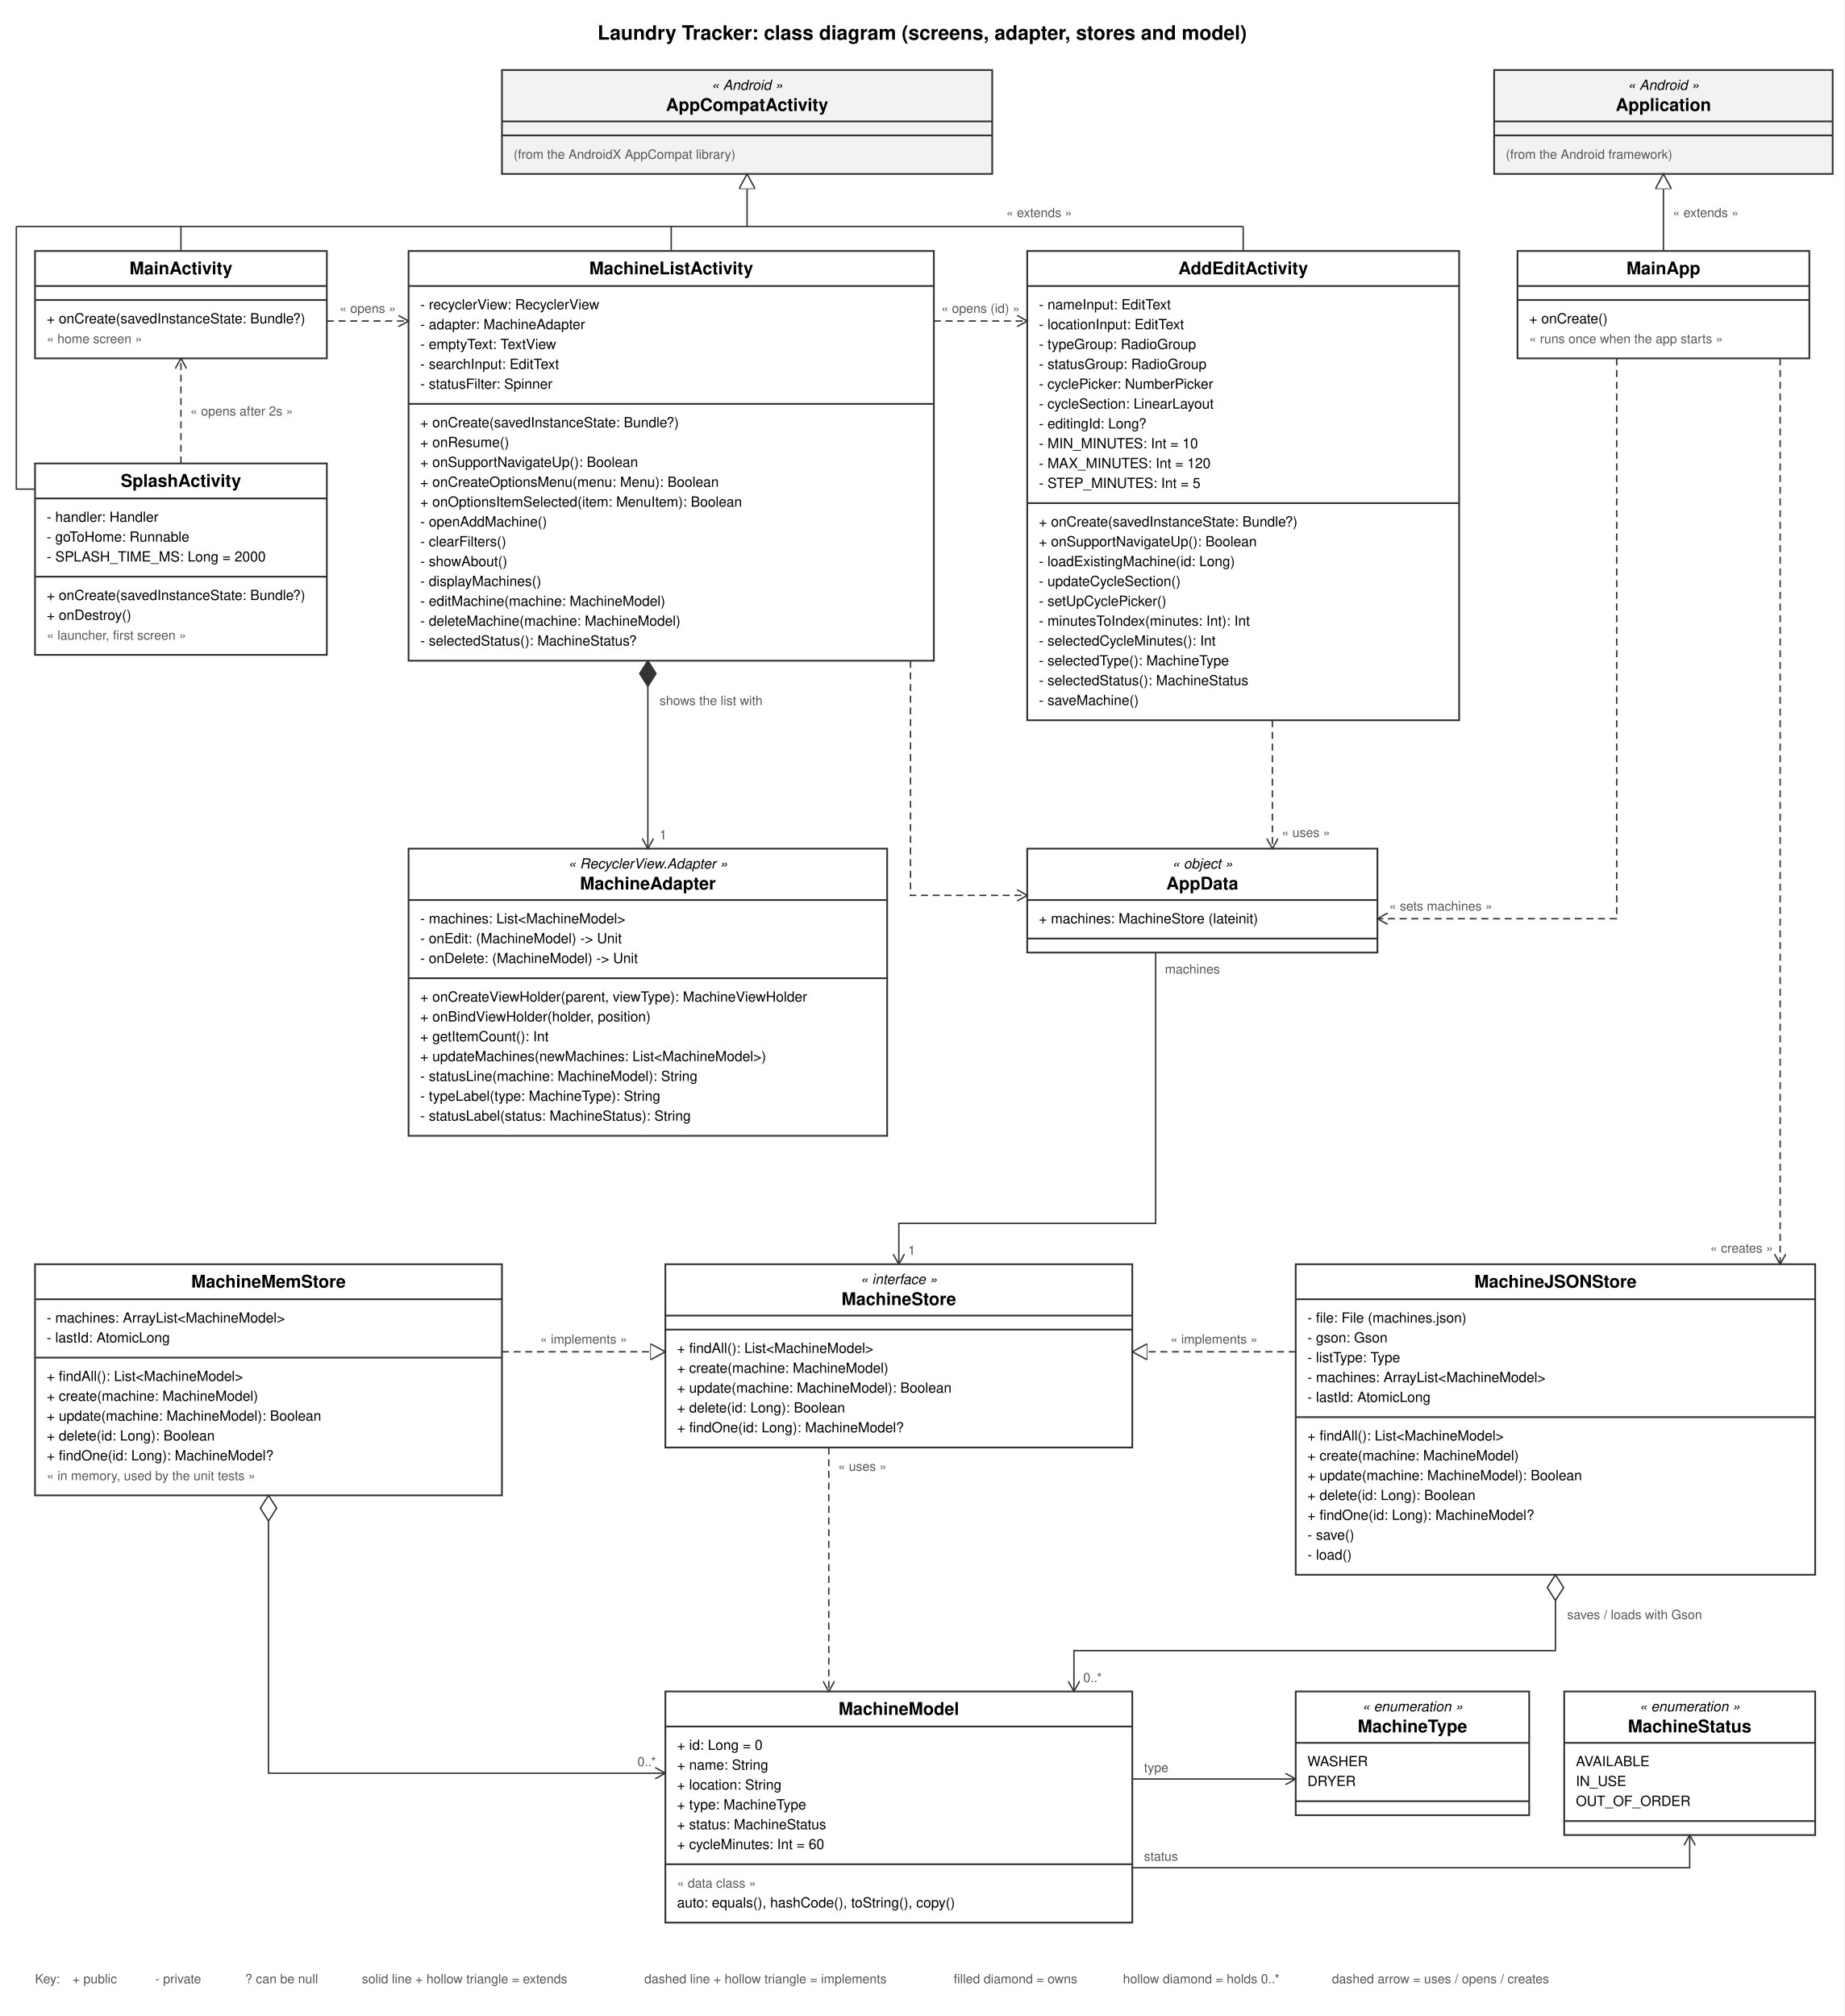
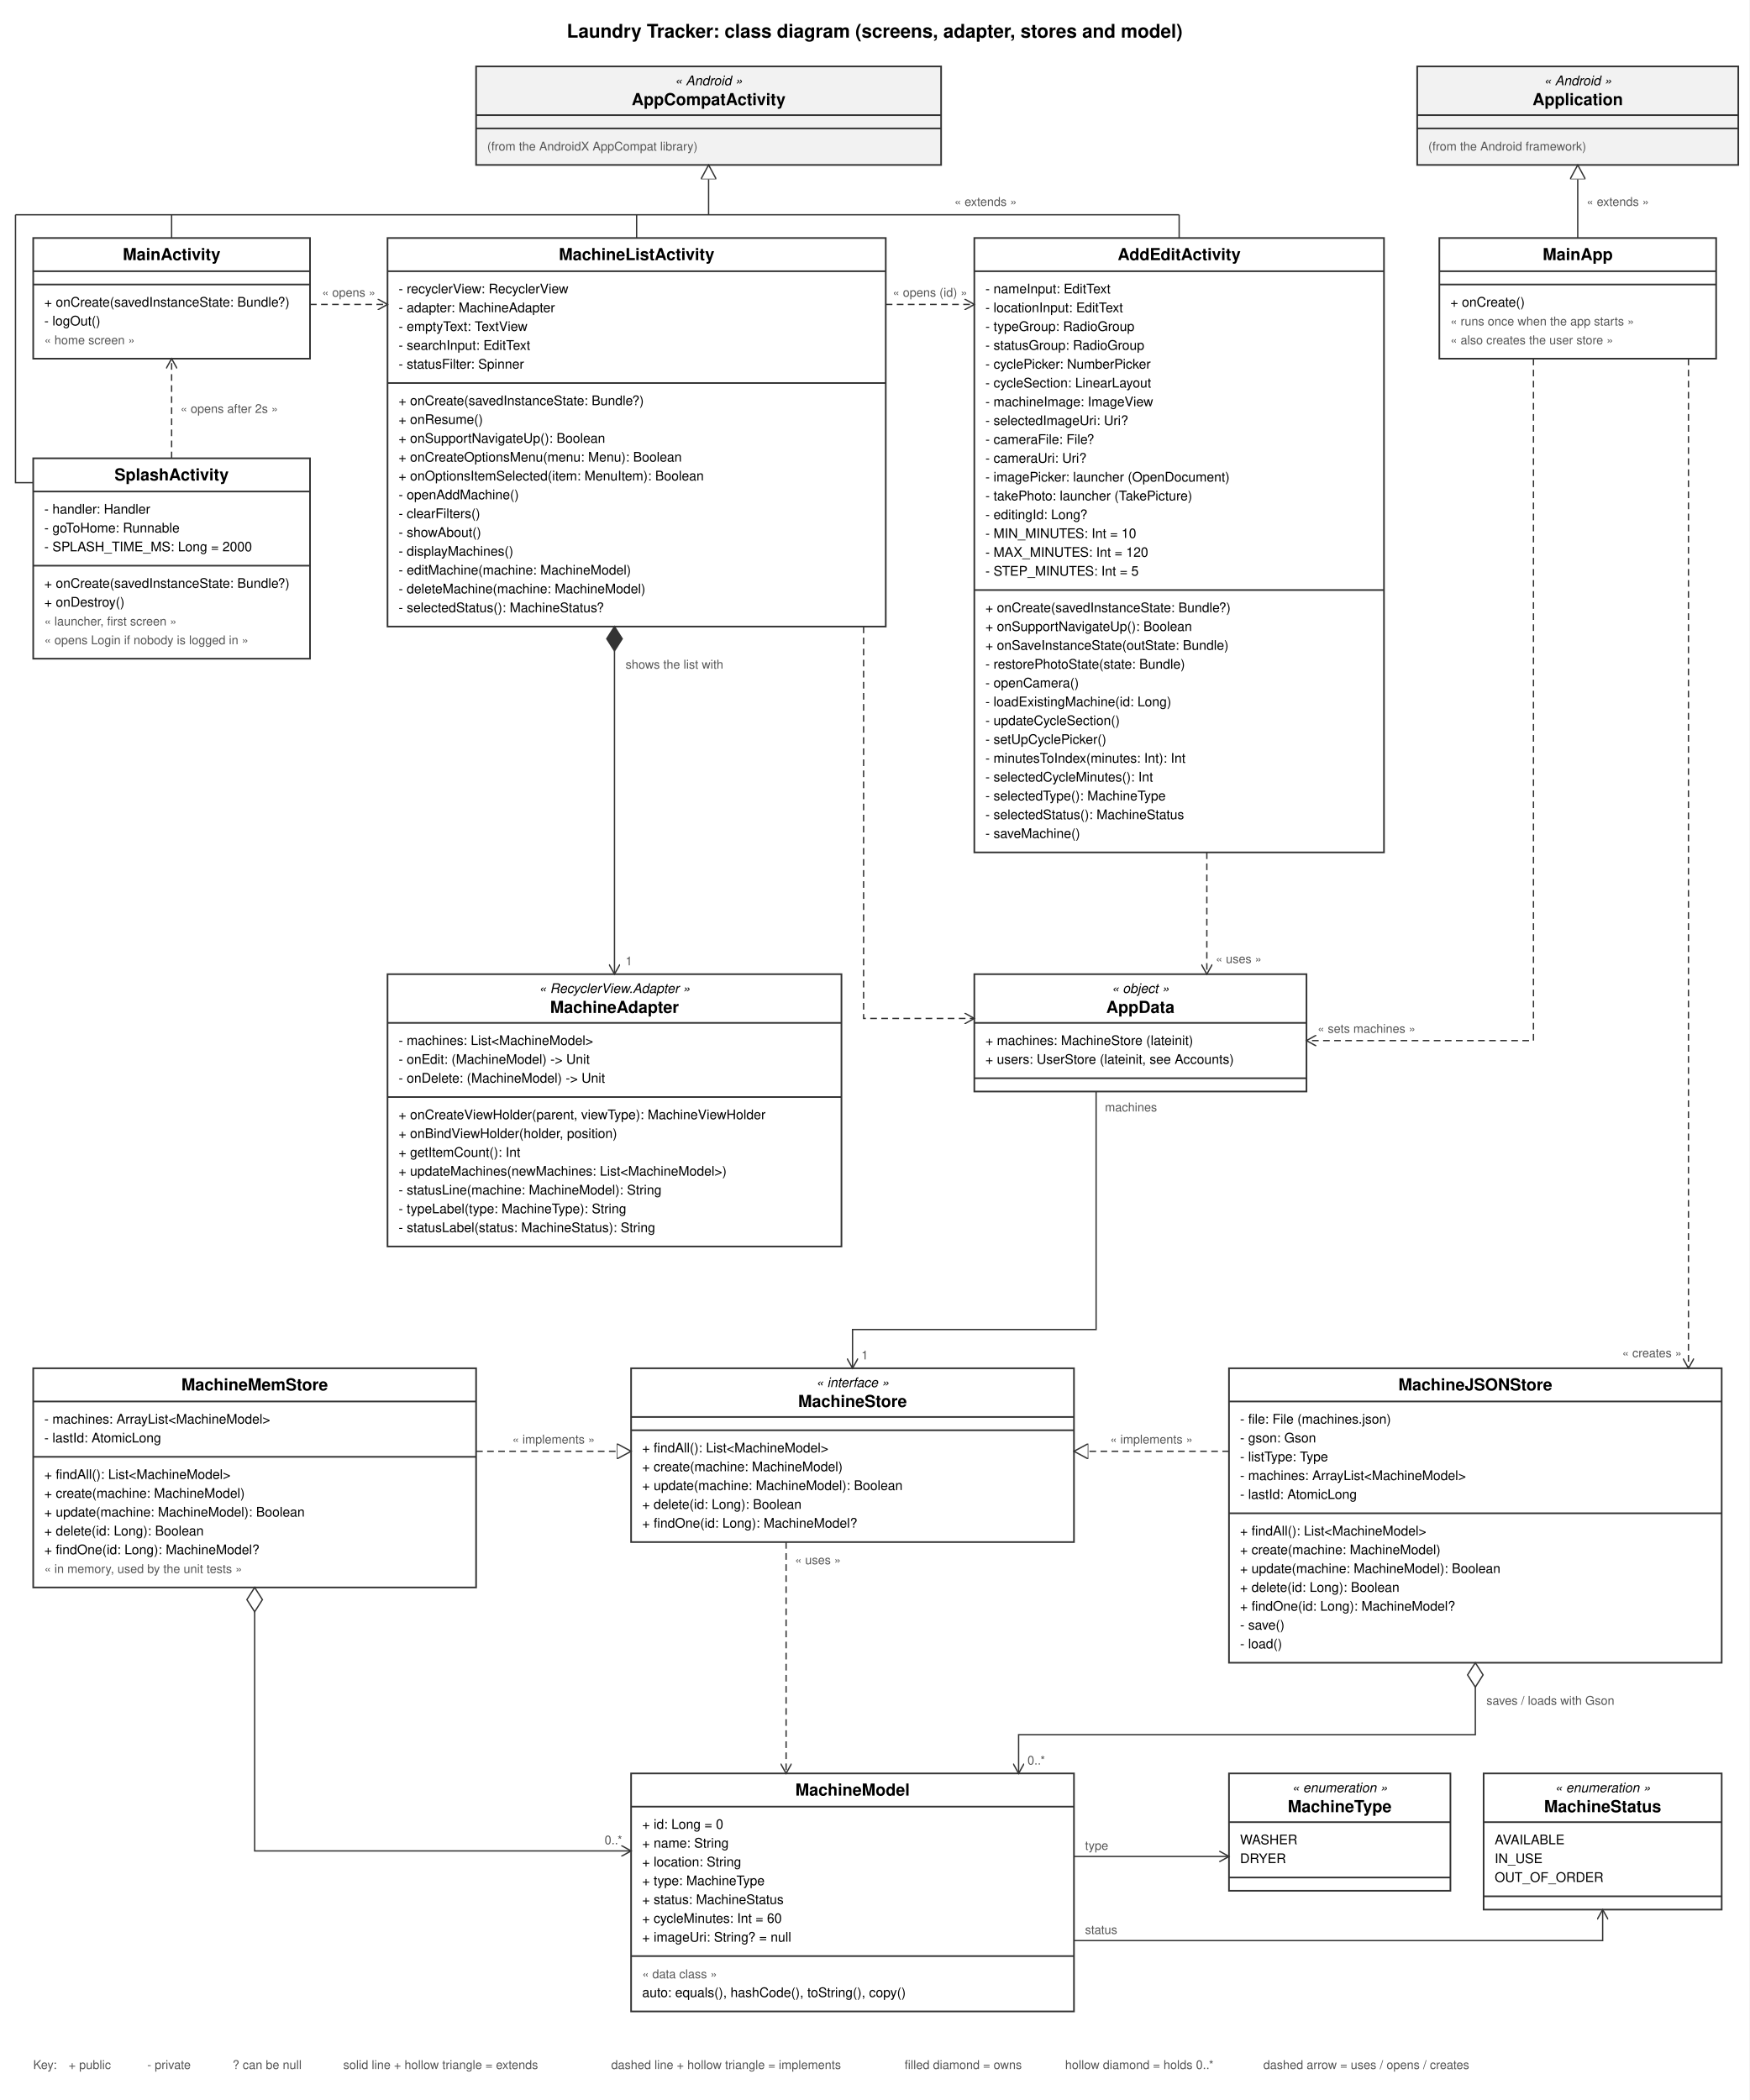
- <svg xmlns="http://www.w3.org/2000/svg" viewBox="0 0 1580 1727" font-family="Helvetica, Arial, sans-serif">
-   <rect width="1580" height="1727" fill="#ffffff" />
+ <svg xmlns="http://www.w3.org/2000/svg" viewBox="0 0 1580 1897" font-family="Helvetica, Arial, sans-serif">
+   <rect width="1580" height="1897" fill="#ffffff" />
  <defs>
    <marker id="openArrow" markerWidth="10" markerHeight="10" refX="9" refY="5" orient="auto" markerUnits="userSpaceOnUse">
      <path d="M 0 0 L 9 5 L 0 10" fill="none" stroke="#333" stroke-width="1.2" />
    </marker>
    <marker id="hollowTriangle" markerWidth="14" markerHeight="14" refX="13" refY="7" orient="auto" markerUnits="userSpaceOnUse">
      <path d="M 0 0 L 13 7 L 0 14 Z" fill="#ffffff" stroke="#333" stroke-width="1.2" />
    </marker>
  </defs>
  <text x="790.0" y="34" font-size="17" font-weight="bold" text-anchor="middle">Laundry Tracker: class diagram (screens, adapter, stores and model)</text>
  <rect x="430" y="60" width="420" height="89" fill="#f2f2f2" stroke="#333" stroke-width="1.5" />
  <line x1="430" y1="104" x2="850" y2="104" stroke="#333" stroke-width="1.5" />
  <line x1="430" y1="116" x2="850" y2="116" stroke="#333" stroke-width="1.5" />
  <text x="640.0" y="77" font-size="12" font-style="italic" text-anchor="middle">« Android »</text>
  <text x="640.0" y="95" font-size="15" font-weight="bold" text-anchor="middle">AppCompatActivity</text>
  <text x="440" y="136" font-size="11" fill="#555">(from the AndroidX AppCompat library)</text>
  <rect x="1280" y="60" width="290" height="89" fill="#f2f2f2" stroke="#333" stroke-width="1.5" />
  <line x1="1280" y1="104" x2="1570" y2="104" stroke="#333" stroke-width="1.5" />
  <line x1="1280" y1="116" x2="1570" y2="116" stroke="#333" stroke-width="1.5" />
  <text x="1425.0" y="77" font-size="12" font-style="italic" text-anchor="middle">« Android »</text>
  <text x="1425.0" y="95" font-size="15" font-weight="bold" text-anchor="middle">Application</text>
  <text x="1290" y="136" font-size="11" fill="#555">(from the Android framework)</text>
-   <rect x="30" y="215" width="250" height="92" fill="#ffffff" stroke="#333" stroke-width="1.5" />
+   <rect x="30" y="215" width="250" height="109" fill="#ffffff" stroke="#333" stroke-width="1.5" />
  <line x1="30" y1="245" x2="280" y2="245" stroke="#333" stroke-width="1.5" />
  <line x1="30" y1="257" x2="280" y2="257" stroke="#333" stroke-width="1.5" />
  <text x="155.0" y="235" font-size="15" font-weight="bold" text-anchor="middle">MainActivity</text>
  <text x="40" y="277" font-size="12">+ onCreate(savedInstanceState: Bundle?)</text>
-   <text x="40" y="294" font-size="11" fill="#555">« home screen »</text>
+   <text x="40" y="294" font-size="12">- logOut()</text>
+   <text x="40" y="311" font-size="11" fill="#555">« home screen »</text>
  <rect x="350" y="215" width="450" height="351" fill="#ffffff" stroke="#333" stroke-width="1.5" />
  <line x1="350" y1="245" x2="800" y2="245" stroke="#333" stroke-width="1.5" />
  <line x1="350" y1="346" x2="800" y2="346" stroke="#333" stroke-width="1.5" />
  <text x="575.0" y="235" font-size="15" font-weight="bold" text-anchor="middle">MachineListActivity</text>
  <text x="360" y="265" font-size="12">- recyclerView: RecyclerView</text>
  <text x="360" y="282" font-size="12">- adapter: MachineAdapter</text>
  <text x="360" y="299" font-size="12">- emptyText: TextView</text>
  <text x="360" y="316" font-size="12">- searchInput: EditText</text>
  <text x="360" y="333" font-size="12">- statusFilter: Spinner</text>
  <text x="360" y="366" font-size="12">+ onCreate(savedInstanceState: Bundle?)</text>
  <text x="360" y="383" font-size="12">+ onResume()</text>
  <text x="360" y="400" font-size="12">+ onSupportNavigateUp(): Boolean</text>
  <text x="360" y="417" font-size="12">+ onCreateOptionsMenu(menu: Menu): Boolean</text>
  <text x="360" y="434" font-size="12">+ onOptionsItemSelected(item: MenuItem): Boolean</text>
  <text x="360" y="451" font-size="12">- openAddMachine()</text>
  <text x="360" y="468" font-size="12">- clearFilters()</text>
  <text x="360" y="485" font-size="12">- showAbout()</text>
  <text x="360" y="502" font-size="12">- displayMachines()</text>
  <text x="360" y="519" font-size="12">- editMachine(machine: MachineModel)</text>
  <text x="360" y="536" font-size="12">- deleteMachine(machine: MachineModel)</text>
  <text x="360" y="553" font-size="12">- selectedStatus(): MachineStatus?</text>
-   <rect x="880" y="215" width="370" height="402" fill="#ffffff" stroke="#333" stroke-width="1.5" />
+   <rect x="880" y="215" width="370" height="555" fill="#ffffff" stroke="#333" stroke-width="1.5" />
  <line x1="880" y1="245" x2="1250" y2="245" stroke="#333" stroke-width="1.5" />
-   <line x1="880" y1="431" x2="1250" y2="431" stroke="#333" stroke-width="1.5" />
+   <line x1="880" y1="533" x2="1250" y2="533" stroke="#333" stroke-width="1.5" />
  <text x="1065.0" y="235" font-size="15" font-weight="bold" text-anchor="middle">AddEditActivity</text>
  <text x="890" y="265" font-size="12">- nameInput: EditText</text>
  <text x="890" y="282" font-size="12">- locationInput: EditText</text>
  <text x="890" y="299" font-size="12">- typeGroup: RadioGroup</text>
  <text x="890" y="316" font-size="12">- statusGroup: RadioGroup</text>
  <text x="890" y="333" font-size="12">- cyclePicker: NumberPicker</text>
  <text x="890" y="350" font-size="12">- cycleSection: LinearLayout</text>
-   <text x="890" y="367" font-size="12">- editingId: Long?</text>
-   <text x="890" y="384" font-size="12">- MIN_MINUTES: Int = 10</text>
-   <text x="890" y="401" font-size="12">- MAX_MINUTES: Int = 120</text>
-   <text x="890" y="418" font-size="12">- STEP_MINUTES: Int = 5</text>
-   <text x="890" y="451" font-size="12">+ onCreate(savedInstanceState: Bundle?)</text>
-   <text x="890" y="468" font-size="12">+ onSupportNavigateUp(): Boolean</text>
-   <text x="890" y="485" font-size="12">- loadExistingMachine(id: Long)</text>
-   <text x="890" y="502" font-size="12">- updateCycleSection()</text>
-   <text x="890" y="519" font-size="12">- setUpCyclePicker()</text>
-   <text x="890" y="536" font-size="12">- minutesToIndex(minutes: Int): Int</text>
-   <text x="890" y="553" font-size="12">- selectedCycleMinutes(): Int</text>
-   <text x="890" y="570" font-size="12">- selectedType(): MachineType</text>
-   <text x="890" y="587" font-size="12">- selectedStatus(): MachineStatus</text>
-   <text x="890" y="604" font-size="12">- saveMachine()</text>
-   <rect x="30" y="397" width="250" height="164" fill="#ffffff" stroke="#333" stroke-width="1.5" />
-   <line x1="30" y1="427" x2="280" y2="427" stroke="#333" stroke-width="1.5" />
-   <line x1="30" y1="494" x2="280" y2="494" stroke="#333" stroke-width="1.5" />
-   <text x="155.0" y="417" font-size="15" font-weight="bold" text-anchor="middle">SplashActivity</text>
-   <text x="40" y="447" font-size="12">- handler: Handler</text>
-   <text x="40" y="464" font-size="12">- goToHome: Runnable</text>
-   <text x="40" y="481" font-size="12">- SPLASH_TIME_MS: Long = 2000</text>
-   <text x="40" y="514" font-size="12">+ onCreate(savedInstanceState: Bundle?)</text>
-   <text x="40" y="531" font-size="12">+ onDestroy()</text>
-   <text x="40" y="548" font-size="11" fill="#555">« launcher, first screen »</text>
-   <rect x="1300" y="215" width="250" height="92" fill="#ffffff" stroke="#333" stroke-width="1.5" />
+   <text x="890" y="367" font-size="12">- machineImage: ImageView</text>
+   <text x="890" y="384" font-size="12">- selectedImageUri: Uri?</text>
+   <text x="890" y="401" font-size="12">- cameraFile: File?</text>
+   <text x="890" y="418" font-size="12">- cameraUri: Uri?</text>
+   <text x="890" y="435" font-size="12">- imagePicker: launcher (OpenDocument)</text>
+   <text x="890" y="452" font-size="12">- takePhoto: launcher (TakePicture)</text>
+   <text x="890" y="469" font-size="12">- editingId: Long?</text>
+   <text x="890" y="486" font-size="12">- MIN_MINUTES: Int = 10</text>
+   <text x="890" y="503" font-size="12">- MAX_MINUTES: Int = 120</text>
+   <text x="890" y="520" font-size="12">- STEP_MINUTES: Int = 5</text>
+   <text x="890" y="553" font-size="12">+ onCreate(savedInstanceState: Bundle?)</text>
+   <text x="890" y="570" font-size="12">+ onSupportNavigateUp(): Boolean</text>
+   <text x="890" y="587" font-size="12">+ onSaveInstanceState(outState: Bundle)</text>
+   <text x="890" y="604" font-size="12">- restorePhotoState(state: Bundle)</text>
+   <text x="890" y="621" font-size="12">- openCamera()</text>
+   <text x="890" y="638" font-size="12">- loadExistingMachine(id: Long)</text>
+   <text x="890" y="655" font-size="12">- updateCycleSection()</text>
+   <text x="890" y="672" font-size="12">- setUpCyclePicker()</text>
+   <text x="890" y="689" font-size="12">- minutesToIndex(minutes: Int): Int</text>
+   <text x="890" y="706" font-size="12">- selectedCycleMinutes(): Int</text>
+   <text x="890" y="723" font-size="12">- selectedType(): MachineType</text>
+   <text x="890" y="740" font-size="12">- selectedStatus(): MachineStatus</text>
+   <text x="890" y="757" font-size="12">- saveMachine()</text>
+   <rect x="30" y="414" width="250" height="181" fill="#ffffff" stroke="#333" stroke-width="1.5" />
+   <line x1="30" y1="444" x2="280" y2="444" stroke="#333" stroke-width="1.5" />
+   <line x1="30" y1="511" x2="280" y2="511" stroke="#333" stroke-width="1.5" />
+   <text x="155.0" y="434" font-size="15" font-weight="bold" text-anchor="middle">SplashActivity</text>
+   <text x="40" y="464" font-size="12">- handler: Handler</text>
+   <text x="40" y="481" font-size="12">- goToHome: Runnable</text>
+   <text x="40" y="498" font-size="12">- SPLASH_TIME_MS: Long = 2000</text>
+   <text x="40" y="531" font-size="12">+ onCreate(savedInstanceState: Bundle?)</text>
+   <text x="40" y="548" font-size="12">+ onDestroy()</text>
+   <text x="40" y="565" font-size="11" fill="#555">« launcher, first screen »</text>
+   <text x="40" y="582" font-size="11" fill="#555">« opens Login if nobody is logged in »</text>
+   <rect x="1300" y="215" width="250" height="109" fill="#ffffff" stroke="#333" stroke-width="1.5" />
  <line x1="1300" y1="245" x2="1550" y2="245" stroke="#333" stroke-width="1.5" />
  <line x1="1300" y1="257" x2="1550" y2="257" stroke="#333" stroke-width="1.5" />
  <text x="1425.0" y="235" font-size="15" font-weight="bold" text-anchor="middle">MainApp</text>
  <text x="1310" y="277" font-size="12">+ onCreate()</text>
  <text x="1310" y="294" font-size="11" fill="#555">« runs once when the app starts »</text>
-   <rect x="350" y="727" width="410" height="246" fill="#ffffff" stroke="#333" stroke-width="1.5" />
-   <line x1="350" y1="771" x2="760" y2="771" stroke="#333" stroke-width="1.5" />
-   <line x1="350" y1="838" x2="760" y2="838" stroke="#333" stroke-width="1.5" />
-   <text x="555.0" y="744" font-size="12" font-style="italic" text-anchor="middle">« RecyclerView.Adapter »</text>
-   <text x="555.0" y="762" font-size="15" font-weight="bold" text-anchor="middle">MachineAdapter</text>
-   <text x="360" y="791" font-size="12">- machines: List&lt;MachineModel&gt;</text>
-   <text x="360" y="808" font-size="12">- onEdit: (MachineModel) -&gt; Unit</text>
-   <text x="360" y="825" font-size="12">- onDelete: (MachineModel) -&gt; Unit</text>
-   <text x="360" y="858" font-size="12">+ onCreateViewHolder(parent, viewType): MachineViewHolder</text>
-   <text x="360" y="875" font-size="12">+ onBindViewHolder(holder, position)</text>
-   <text x="360" y="892" font-size="12">+ getItemCount(): Int</text>
-   <text x="360" y="909" font-size="12">+ updateMachines(newMachines: List&lt;MachineModel&gt;)</text>
-   <text x="360" y="926" font-size="12">- statusLine(machine: MachineModel): String</text>
-   <text x="360" y="943" font-size="12">- typeLabel(type: MachineType): String</text>
-   <text x="360" y="960" font-size="12">- statusLabel(status: MachineStatus): String</text>
-   <rect x="880" y="727" width="300" height="89" fill="#ffffff" stroke="#333" stroke-width="1.5" />
-   <line x1="880" y1="771" x2="1180" y2="771" stroke="#333" stroke-width="1.5" />
-   <line x1="880" y1="804" x2="1180" y2="804" stroke="#333" stroke-width="1.5" />
-   <text x="1030.0" y="744" font-size="12" font-style="italic" text-anchor="middle">« object »</text>
-   <text x="1030.0" y="762" font-size="15" font-weight="bold" text-anchor="middle">AppData</text>
-   <text x="890" y="791" font-size="12">+ machines: MachineStore  (lateinit)</text>
-   <rect x="30" y="1083" width="400" height="198" fill="#ffffff" stroke="#333" stroke-width="1.5" />
-   <line x1="30" y1="1113" x2="430" y2="1113" stroke="#333" stroke-width="1.5" />
-   <line x1="30" y1="1163" x2="430" y2="1163" stroke="#333" stroke-width="1.5" />
-   <text x="230.0" y="1103" font-size="15" font-weight="bold" text-anchor="middle">MachineMemStore</text>
-   <text x="40" y="1133" font-size="12">- machines: ArrayList&lt;MachineModel&gt;</text>
-   <text x="40" y="1150" font-size="12">- lastId: AtomicLong</text>
-   <text x="40" y="1183" font-size="12">+ findAll(): List&lt;MachineModel&gt;</text>
-   <text x="40" y="1200" font-size="12">+ create(machine: MachineModel)</text>
-   <text x="40" y="1217" font-size="12">+ update(machine: MachineModel): Boolean</text>
-   <text x="40" y="1234" font-size="12">+ delete(id: Long): Boolean</text>
-   <text x="40" y="1251" font-size="12">+ findOne(id: Long): MachineModel?</text>
-   <text x="40" y="1268" font-size="11" fill="#555">« in memory, used by the unit tests »</text>
-   <rect x="570" y="1083" width="400" height="157" fill="#ffffff" stroke="#333" stroke-width="1.5" />
-   <line x1="570" y1="1127" x2="970" y2="1127" stroke="#333" stroke-width="1.5" />
-   <line x1="570" y1="1139" x2="970" y2="1139" stroke="#333" stroke-width="1.5" />
-   <text x="770.0" y="1100" font-size="12" font-style="italic" text-anchor="middle">« interface »</text>
-   <text x="770.0" y="1118" font-size="15" font-weight="bold" text-anchor="middle">MachineStore</text>
-   <text x="580" y="1159" font-size="12">+ findAll(): List&lt;MachineModel&gt;</text>
-   <text x="580" y="1176" font-size="12">+ create(machine: MachineModel)</text>
-   <text x="580" y="1193" font-size="12">+ update(machine: MachineModel): Boolean</text>
-   <text x="580" y="1210" font-size="12">+ delete(id: Long): Boolean</text>
-   <text x="580" y="1227" font-size="12">+ findOne(id: Long): MachineModel?</text>
-   <rect x="1110" y="1083" width="445" height="266" fill="#ffffff" stroke="#333" stroke-width="1.5" />
-   <line x1="1110" y1="1113" x2="1555" y2="1113" stroke="#333" stroke-width="1.5" />
-   <line x1="1110" y1="1214" x2="1555" y2="1214" stroke="#333" stroke-width="1.5" />
-   <text x="1332.5" y="1103" font-size="15" font-weight="bold" text-anchor="middle">MachineJSONStore</text>
-   <text x="1120" y="1133" font-size="12">- file: File  (machines.json)</text>
-   <text x="1120" y="1150" font-size="12">- gson: Gson</text>
-   <text x="1120" y="1167" font-size="12">- listType: Type</text>
-   <text x="1120" y="1184" font-size="12">- machines: ArrayList&lt;MachineModel&gt;</text>
-   <text x="1120" y="1201" font-size="12">- lastId: AtomicLong</text>
-   <text x="1120" y="1234" font-size="12">+ findAll(): List&lt;MachineModel&gt;</text>
-   <text x="1120" y="1251" font-size="12">+ create(machine: MachineModel)</text>
-   <text x="1120" y="1268" font-size="12">+ update(machine: MachineModel): Boolean</text>
-   <text x="1120" y="1285" font-size="12">+ delete(id: Long): Boolean</text>
-   <text x="1120" y="1302" font-size="12">+ findOne(id: Long): MachineModel?</text>
-   <text x="1120" y="1319" font-size="12">- save()</text>
-   <text x="1120" y="1336" font-size="12">- load()</text>
-   <rect x="570" y="1449" width="400" height="198" fill="#ffffff" stroke="#333" stroke-width="1.5" />
-   <line x1="570" y1="1479" x2="970" y2="1479" stroke="#333" stroke-width="1.5" />
-   <line x1="570" y1="1597" x2="970" y2="1597" stroke="#333" stroke-width="1.5" />
-   <text x="770.0" y="1469" font-size="15" font-weight="bold" text-anchor="middle">MachineModel</text>
-   <text x="580" y="1499" font-size="12">+ id: Long = 0</text>
-   <text x="580" y="1516" font-size="12">+ name: String</text>
-   <text x="580" y="1533" font-size="12">+ location: String</text>
-   <text x="580" y="1550" font-size="12">+ type: MachineType</text>
-   <text x="580" y="1567" font-size="12">+ status: MachineStatus</text>
-   <text x="580" y="1584" font-size="12">+ cycleMinutes: Int = 60</text>
-   <text x="580" y="1617" font-size="11" fill="#555">« data class »</text>
-   <text x="580" y="1634" font-size="12">auto: equals(), hashCode(), toString(), copy()</text>
-   <rect x="1110" y="1449" width="200" height="106" fill="#ffffff" stroke="#333" stroke-width="1.5" />
-   <line x1="1110" y1="1493" x2="1310" y2="1493" stroke="#333" stroke-width="1.5" />
-   <line x1="1110" y1="1543" x2="1310" y2="1543" stroke="#333" stroke-width="1.5" />
-   <text x="1210.0" y="1466" font-size="12" font-style="italic" text-anchor="middle">« enumeration »</text>
-   <text x="1210.0" y="1484" font-size="15" font-weight="bold" text-anchor="middle">MachineType</text>
-   <text x="1120" y="1513" font-size="12">WASHER</text>
-   <text x="1120" y="1530" font-size="12">DRYER</text>
-   <rect x="1340" y="1449" width="215" height="123" fill="#ffffff" stroke="#333" stroke-width="1.5" />
-   <line x1="1340" y1="1493" x2="1555" y2="1493" stroke="#333" stroke-width="1.5" />
-   <line x1="1340" y1="1560" x2="1555" y2="1560" stroke="#333" stroke-width="1.5" />
-   <text x="1447.5" y="1466" font-size="12" font-style="italic" text-anchor="middle">« enumeration »</text>
-   <text x="1447.5" y="1484" font-size="15" font-weight="bold" text-anchor="middle">MachineStatus</text>
-   <text x="1350" y="1513" font-size="12">AVAILABLE</text>
-   <text x="1350" y="1530" font-size="12">IN_USE</text>
-   <text x="1350" y="1547" font-size="12">OUT_OF_ORDER</text>
+   <text x="1310" y="311" font-size="11" fill="#555">« also creates the user store »</text>
+   <rect x="350" y="880" width="410" height="246" fill="#ffffff" stroke="#333" stroke-width="1.5" />
+   <line x1="350" y1="924" x2="760" y2="924" stroke="#333" stroke-width="1.5" />
+   <line x1="350" y1="991" x2="760" y2="991" stroke="#333" stroke-width="1.5" />
+   <text x="555.0" y="897" font-size="12" font-style="italic" text-anchor="middle">« RecyclerView.Adapter »</text>
+   <text x="555.0" y="915" font-size="15" font-weight="bold" text-anchor="middle">MachineAdapter</text>
+   <text x="360" y="944" font-size="12">- machines: List&lt;MachineModel&gt;</text>
+   <text x="360" y="961" font-size="12">- onEdit: (MachineModel) -&gt; Unit</text>
+   <text x="360" y="978" font-size="12">- onDelete: (MachineModel) -&gt; Unit</text>
+   <text x="360" y="1011" font-size="12">+ onCreateViewHolder(parent, viewType): MachineViewHolder</text>
+   <text x="360" y="1028" font-size="12">+ onBindViewHolder(holder, position)</text>
+   <text x="360" y="1045" font-size="12">+ getItemCount(): Int</text>
+   <text x="360" y="1062" font-size="12">+ updateMachines(newMachines: List&lt;MachineModel&gt;)</text>
+   <text x="360" y="1079" font-size="12">- statusLine(machine: MachineModel): String</text>
+   <text x="360" y="1096" font-size="12">- typeLabel(type: MachineType): String</text>
+   <text x="360" y="1113" font-size="12">- statusLabel(status: MachineStatus): String</text>
+   <rect x="880" y="880" width="300" height="106" fill="#ffffff" stroke="#333" stroke-width="1.5" />
+   <line x1="880" y1="924" x2="1180" y2="924" stroke="#333" stroke-width="1.5" />
+   <line x1="880" y1="974" x2="1180" y2="974" stroke="#333" stroke-width="1.5" />
+   <text x="1030.0" y="897" font-size="12" font-style="italic" text-anchor="middle">« object »</text>
+   <text x="1030.0" y="915" font-size="15" font-weight="bold" text-anchor="middle">AppData</text>
+   <text x="890" y="944" font-size="12">+ machines: MachineStore  (lateinit)</text>
+   <text x="890" y="961" font-size="12">+ users: UserStore  (lateinit, see Accounts)</text>
+   <rect x="30" y="1236" width="400" height="198" fill="#ffffff" stroke="#333" stroke-width="1.5" />
+   <line x1="30" y1="1266" x2="430" y2="1266" stroke="#333" stroke-width="1.5" />
+   <line x1="30" y1="1316" x2="430" y2="1316" stroke="#333" stroke-width="1.5" />
+   <text x="230.0" y="1256" font-size="15" font-weight="bold" text-anchor="middle">MachineMemStore</text>
+   <text x="40" y="1286" font-size="12">- machines: ArrayList&lt;MachineModel&gt;</text>
+   <text x="40" y="1303" font-size="12">- lastId: AtomicLong</text>
+   <text x="40" y="1336" font-size="12">+ findAll(): List&lt;MachineModel&gt;</text>
+   <text x="40" y="1353" font-size="12">+ create(machine: MachineModel)</text>
+   <text x="40" y="1370" font-size="12">+ update(machine: MachineModel): Boolean</text>
+   <text x="40" y="1387" font-size="12">+ delete(id: Long): Boolean</text>
+   <text x="40" y="1404" font-size="12">+ findOne(id: Long): MachineModel?</text>
+   <text x="40" y="1421" font-size="11" fill="#555">« in memory, used by the unit tests »</text>
+   <rect x="570" y="1236" width="400" height="157" fill="#ffffff" stroke="#333" stroke-width="1.5" />
+   <line x1="570" y1="1280" x2="970" y2="1280" stroke="#333" stroke-width="1.5" />
+   <line x1="570" y1="1292" x2="970" y2="1292" stroke="#333" stroke-width="1.5" />
+   <text x="770.0" y="1253" font-size="12" font-style="italic" text-anchor="middle">« interface »</text>
+   <text x="770.0" y="1271" font-size="15" font-weight="bold" text-anchor="middle">MachineStore</text>
+   <text x="580" y="1312" font-size="12">+ findAll(): List&lt;MachineModel&gt;</text>
+   <text x="580" y="1329" font-size="12">+ create(machine: MachineModel)</text>
+   <text x="580" y="1346" font-size="12">+ update(machine: MachineModel): Boolean</text>
+   <text x="580" y="1363" font-size="12">+ delete(id: Long): Boolean</text>
+   <text x="580" y="1380" font-size="12">+ findOne(id: Long): MachineModel?</text>
+   <rect x="1110" y="1236" width="445" height="266" fill="#ffffff" stroke="#333" stroke-width="1.5" />
+   <line x1="1110" y1="1266" x2="1555" y2="1266" stroke="#333" stroke-width="1.5" />
+   <line x1="1110" y1="1367" x2="1555" y2="1367" stroke="#333" stroke-width="1.5" />
+   <text x="1332.5" y="1256" font-size="15" font-weight="bold" text-anchor="middle">MachineJSONStore</text>
+   <text x="1120" y="1286" font-size="12">- file: File  (machines.json)</text>
+   <text x="1120" y="1303" font-size="12">- gson: Gson</text>
+   <text x="1120" y="1320" font-size="12">- listType: Type</text>
+   <text x="1120" y="1337" font-size="12">- machines: ArrayList&lt;MachineModel&gt;</text>
+   <text x="1120" y="1354" font-size="12">- lastId: AtomicLong</text>
+   <text x="1120" y="1387" font-size="12">+ findAll(): List&lt;MachineModel&gt;</text>
+   <text x="1120" y="1404" font-size="12">+ create(machine: MachineModel)</text>
+   <text x="1120" y="1421" font-size="12">+ update(machine: MachineModel): Boolean</text>
+   <text x="1120" y="1438" font-size="12">+ delete(id: Long): Boolean</text>
+   <text x="1120" y="1455" font-size="12">+ findOne(id: Long): MachineModel?</text>
+   <text x="1120" y="1472" font-size="12">- save()</text>
+   <text x="1120" y="1489" font-size="12">- load()</text>
+   <rect x="570" y="1602" width="400" height="215" fill="#ffffff" stroke="#333" stroke-width="1.5" />
+   <line x1="570" y1="1632" x2="970" y2="1632" stroke="#333" stroke-width="1.5" />
+   <line x1="570" y1="1767" x2="970" y2="1767" stroke="#333" stroke-width="1.5" />
+   <text x="770.0" y="1622" font-size="15" font-weight="bold" text-anchor="middle">MachineModel</text>
+   <text x="580" y="1652" font-size="12">+ id: Long = 0</text>
+   <text x="580" y="1669" font-size="12">+ name: String</text>
+   <text x="580" y="1686" font-size="12">+ location: String</text>
+   <text x="580" y="1703" font-size="12">+ type: MachineType</text>
+   <text x="580" y="1720" font-size="12">+ status: MachineStatus</text>
+   <text x="580" y="1737" font-size="12">+ cycleMinutes: Int = 60</text>
+   <text x="580" y="1754" font-size="12">+ imageUri: String? = null</text>
+   <text x="580" y="1787" font-size="11" fill="#555">« data class »</text>
+   <text x="580" y="1804" font-size="12">auto: equals(), hashCode(), toString(), copy()</text>
+   <rect x="1110" y="1602" width="200" height="106" fill="#ffffff" stroke="#333" stroke-width="1.5" />
+   <line x1="1110" y1="1646" x2="1310" y2="1646" stroke="#333" stroke-width="1.5" />
+   <line x1="1110" y1="1696" x2="1310" y2="1696" stroke="#333" stroke-width="1.5" />
+   <text x="1210.0" y="1619" font-size="12" font-style="italic" text-anchor="middle">« enumeration »</text>
+   <text x="1210.0" y="1637" font-size="15" font-weight="bold" text-anchor="middle">MachineType</text>
+   <text x="1120" y="1666" font-size="12">WASHER</text>
+   <text x="1120" y="1683" font-size="12">DRYER</text>
+   <rect x="1340" y="1602" width="215" height="123" fill="#ffffff" stroke="#333" stroke-width="1.5" />
+   <line x1="1340" y1="1646" x2="1555" y2="1646" stroke="#333" stroke-width="1.5" />
+   <line x1="1340" y1="1713" x2="1555" y2="1713" stroke="#333" stroke-width="1.5" />
+   <text x="1447.5" y="1619" font-size="12" font-style="italic" text-anchor="middle">« enumeration »</text>
+   <text x="1447.5" y="1637" font-size="15" font-weight="bold" text-anchor="middle">MachineStatus</text>
+   <text x="1350" y="1666" font-size="12">AVAILABLE</text>
+   <text x="1350" y="1683" font-size="12">IN_USE</text>
+   <text x="1350" y="1700" font-size="12">OUT_OF_ORDER</text>
  <path d="M 155.0 215 L 155.0 194" fill="none" stroke="#333" stroke-width="1.2" />
  <path d="M 575.0 215 L 575.0 194" fill="none" stroke="#333" stroke-width="1.2" />
  <path d="M 1065.0 215 L 1065.0 194" fill="none" stroke="#333" stroke-width="1.2" />
  <path d="M 14 194 L 1065.0 194" fill="none" stroke="#333" stroke-width="1.2" />
-   <path d="M 14 194 L 14 419 L 30 419" fill="none" stroke="#333" stroke-width="1.2" />
+   <path d="M 14 194 L 14 436 L 30 436" fill="none" stroke="#333" stroke-width="1.2" />
  <path d="M 640.0 194 L 640.0 149" fill="none" stroke="#333" stroke-width="1.2" marker-end="url(#hollowTriangle)" />
  <text x="862" y="186" font-size="11" fill="#555" text-anchor="start">« extends »</text>
  <path d="M 1425.0 215 L 1425.0 149" fill="none" stroke="#333" stroke-width="1.2" marker-end="url(#hollowTriangle)" />
  <text x="1433.0" y="186.0" font-size="11" fill="#555" text-anchor="start">« extends »</text>
  <path d="M 280 275 L 350 275" fill="none" stroke="#333" stroke-width="1.2" stroke-dasharray="6,4" marker-end="url(#openArrow)" />
  <text x="315.0" y="268" font-size="11" fill="#555" text-anchor="middle">« opens »</text>
  <path d="M 800 275 L 880 275" fill="none" stroke="#333" stroke-width="1.2" stroke-dasharray="6,4" marker-end="url(#openArrow)" />
  <text x="840.0" y="268" font-size="11" fill="#555" text-anchor="middle">« opens (id) »</text>
-   <path d="M 155.0 397 L 155.0 307" fill="none" stroke="#333" stroke-width="1.2" stroke-dasharray="6,4" marker-end="url(#openArrow)" />
-   <text x="163.0" y="356.0" font-size="11" fill="#555" text-anchor="start">« opens after 2s »</text>
+   <path d="M 155.0 414 L 155.0 324" fill="none" stroke="#333" stroke-width="1.2" stroke-dasharray="6,4" marker-end="url(#openArrow)" />
+   <text x="163.0" y="373.0" font-size="11" fill="#555" text-anchor="start">« opens after 2s »</text>
  <polygon points="555.0,566 562.0,577 555.0,588 548.0,577" fill="#333" stroke="#333" stroke-width="1.2" />
-   <path d="M 555.0 588 L 555.0 727" fill="none" stroke="#333" stroke-width="1.2" marker-end="url(#openArrow)" />
-   <text x="565.0" y="719" font-size="11" fill="#555" text-anchor="start">1</text>
+   <path d="M 555.0 588 L 555.0 880" fill="none" stroke="#333" stroke-width="1.2" marker-end="url(#openArrow)" />
+   <text x="565.0" y="872" font-size="11" fill="#555" text-anchor="start">1</text>
  <text x="565.0" y="604" font-size="11" fill="#555" text-anchor="start">shows the list with</text>
-   <path d="M 780 566 L 780 767 L 880 767" fill="none" stroke="#333" stroke-width="1.2" stroke-dasharray="6,4" marker-end="url(#openArrow)" />
-   <path d="M 1090.0 617 L 1090.0 727" fill="none" stroke="#333" stroke-width="1.2" stroke-dasharray="6,4" marker-end="url(#openArrow)" />
-   <text x="1098.0" y="717" font-size="11" fill="#555" text-anchor="start">« uses »</text>
-   <path d="M 1385.0 307 L 1385.0 787 L 1180 787" fill="none" stroke="#333" stroke-width="1.2" stroke-dasharray="6,4" marker-end="url(#openArrow)" />
-   <text x="1190" y="780" font-size="11" fill="#555" text-anchor="start">« sets machines »</text>
-   <path d="M 1525 307 L 1525 1083" fill="none" stroke="#333" stroke-width="1.2" stroke-dasharray="6,4" marker-end="url(#openArrow)" />
-   <text x="1519" y="1073" font-size="11" fill="#555" text-anchor="end">« creates »</text>
-   <path d="M 990.0 816 L 990.0 1048 L 770.0 1048 L 770.0 1083" fill="none" stroke="#333" stroke-width="1.2" marker-end="url(#openArrow)" />
-   <text x="778.0" y="1075" font-size="11" fill="#555" text-anchor="start">1</text>
-   <text x="998.0" y="834" font-size="11" fill="#555" text-anchor="start">machines</text>
-   <path d="M 430 1158 L 570 1158" fill="none" stroke="#333" stroke-width="1.2" stroke-dasharray="6,4" marker-end="url(#hollowTriangle)" />
-   <text x="500.0" y="1151" font-size="11" fill="#555" text-anchor="middle">« implements »</text>
-   <path d="M 1110 1158 L 970 1158" fill="none" stroke="#333" stroke-width="1.2" stroke-dasharray="6,4" marker-end="url(#hollowTriangle)" />
-   <text x="1040.0" y="1151" font-size="11" fill="#555" text-anchor="middle">« implements »</text>
-   <polygon points="230.0,1281 237.0,1292 230.0,1303 223.0,1292" fill="#fff" stroke="#333" stroke-width="1.2" />
-   <path d="M 230.0 1303 L 230.0 1519 L 570 1519" fill="none" stroke="#333" stroke-width="1.2" marker-end="url(#openArrow)" />
-   <text x="562" y="1513" font-size="11" fill="#555" text-anchor="end">0..*</text>
-   <polygon points="1332.5,1349 1339.5,1360 1332.5,1371 1325.5,1360" fill="#fff" stroke="#333" stroke-width="1.2" />
-   <path d="M 1332.5 1371 L 1332.5 1414 L 920 1414 L 920 1449" fill="none" stroke="#333" stroke-width="1.2" marker-end="url(#openArrow)" />
-   <text x="928" y="1441" font-size="11" fill="#555" text-anchor="start">0..*</text>
-   <text x="1342.5" y="1387" font-size="11" fill="#555" text-anchor="start">saves / loads with Gson</text>
-   <path d="M 710.0 1240 L 710.0 1449" fill="none" stroke="#333" stroke-width="1.2" stroke-dasharray="6,4" marker-end="url(#openArrow)" />
-   <text x="718.0" y="1260" font-size="11" fill="#555" text-anchor="start">« uses »</text>
-   <path d="M 970 1524 L 1110 1524" fill="none" stroke="#333" stroke-width="1.2" marker-end="url(#openArrow)" />
-   <text x="980" y="1518" font-size="11" fill="#555" text-anchor="start">type</text>
-   <path d="M 970 1600 L 1447.5 1600 L 1447.5 1572" fill="none" stroke="#333" stroke-width="1.2" marker-end="url(#openArrow)" />
-   <text x="980" y="1594" font-size="11" fill="#555" text-anchor="start">status</text>
-   <text x="30" y="1699" font-size="11" fill="#555">Key:</text>
-   <text x="62" y="1699" font-size="11" fill="#555">+ public</text>
-   <text x="133" y="1699" font-size="11" fill="#555">- private</text>
-   <text x="210" y="1699" font-size="11" fill="#555">? can be null</text>
-   <text x="310" y="1699" font-size="11" fill="#555">solid line + hollow triangle = extends</text>
-   <text x="552" y="1699" font-size="11" fill="#555">dashed line + hollow triangle = implements</text>
-   <text x="817" y="1699" font-size="11" fill="#555">filled diamond = owns</text>
-   <text x="962" y="1699" font-size="11" fill="#555">hollow diamond = holds 0..*</text>
-   <text x="1141" y="1699" font-size="11" fill="#555">dashed arrow = uses / opens / creates</text>
+   <path d="M 780 566 L 780 920 L 880 920" fill="none" stroke="#333" stroke-width="1.2" stroke-dasharray="6,4" marker-end="url(#openArrow)" />
+   <path d="M 1090.0 770 L 1090.0 880" fill="none" stroke="#333" stroke-width="1.2" stroke-dasharray="6,4" marker-end="url(#openArrow)" />
+   <text x="1098.0" y="870" font-size="11" fill="#555" text-anchor="start">« uses »</text>
+   <path d="M 1385.0 324 L 1385.0 940 L 1180 940" fill="none" stroke="#333" stroke-width="1.2" stroke-dasharray="6,4" marker-end="url(#openArrow)" />
+   <text x="1190" y="933" font-size="11" fill="#555" text-anchor="start">« sets machines »</text>
+   <path d="M 1525 324 L 1525 1236" fill="none" stroke="#333" stroke-width="1.2" stroke-dasharray="6,4" marker-end="url(#openArrow)" />
+   <text x="1519" y="1226" font-size="11" fill="#555" text-anchor="end">« creates »</text>
+   <path d="M 990.0 986 L 990.0 1201 L 770.0 1201 L 770.0 1236" fill="none" stroke="#333" stroke-width="1.2" marker-end="url(#openArrow)" />
+   <text x="778.0" y="1228" font-size="11" fill="#555" text-anchor="start">1</text>
+   <text x="998.0" y="1004" font-size="11" fill="#555" text-anchor="start">machines</text>
+   <path d="M 430 1311 L 570 1311" fill="none" stroke="#333" stroke-width="1.2" stroke-dasharray="6,4" marker-end="url(#hollowTriangle)" />
+   <text x="500.0" y="1304" font-size="11" fill="#555" text-anchor="middle">« implements »</text>
+   <path d="M 1110 1311 L 970 1311" fill="none" stroke="#333" stroke-width="1.2" stroke-dasharray="6,4" marker-end="url(#hollowTriangle)" />
+   <text x="1040.0" y="1304" font-size="11" fill="#555" text-anchor="middle">« implements »</text>
+   <polygon points="230.0,1434 237.0,1445 230.0,1456 223.0,1445" fill="#fff" stroke="#333" stroke-width="1.2" />
+   <path d="M 230.0 1456 L 230.0 1672 L 570 1672" fill="none" stroke="#333" stroke-width="1.2" marker-end="url(#openArrow)" />
+   <text x="562" y="1666" font-size="11" fill="#555" text-anchor="end">0..*</text>
+   <polygon points="1332.5,1502 1339.5,1513 1332.5,1524 1325.5,1513" fill="#fff" stroke="#333" stroke-width="1.2" />
+   <path d="M 1332.5 1524 L 1332.5 1567 L 920 1567 L 920 1602" fill="none" stroke="#333" stroke-width="1.2" marker-end="url(#openArrow)" />
+   <text x="928" y="1594" font-size="11" fill="#555" text-anchor="start">0..*</text>
+   <text x="1342.5" y="1540" font-size="11" fill="#555" text-anchor="start">saves / loads with Gson</text>
+   <path d="M 710.0 1393 L 710.0 1602" fill="none" stroke="#333" stroke-width="1.2" stroke-dasharray="6,4" marker-end="url(#openArrow)" />
+   <text x="718.0" y="1413" font-size="11" fill="#555" text-anchor="start">« uses »</text>
+   <path d="M 970 1677 L 1110 1677" fill="none" stroke="#333" stroke-width="1.2" marker-end="url(#openArrow)" />
+   <text x="980" y="1671" font-size="11" fill="#555" text-anchor="start">type</text>
+   <path d="M 970 1753 L 1447.5 1753 L 1447.5 1725" fill="none" stroke="#333" stroke-width="1.2" marker-end="url(#openArrow)" />
+   <text x="980" y="1747" font-size="11" fill="#555" text-anchor="start">status</text>
+   <text x="30" y="1869" font-size="11" fill="#555">Key:</text>
+   <text x="62" y="1869" font-size="11" fill="#555">+ public</text>
+   <text x="133" y="1869" font-size="11" fill="#555">- private</text>
+   <text x="210" y="1869" font-size="11" fill="#555">? can be null</text>
+   <text x="310" y="1869" font-size="11" fill="#555">solid line + hollow triangle = extends</text>
+   <text x="552" y="1869" font-size="11" fill="#555">dashed line + hollow triangle = implements</text>
+   <text x="817" y="1869" font-size="11" fill="#555">filled diamond = owns</text>
+   <text x="962" y="1869" font-size="11" fill="#555">hollow diamond = holds 0..*</text>
+   <text x="1141" y="1869" font-size="11" fill="#555">dashed arrow = uses / opens / creates</text>
</svg>
